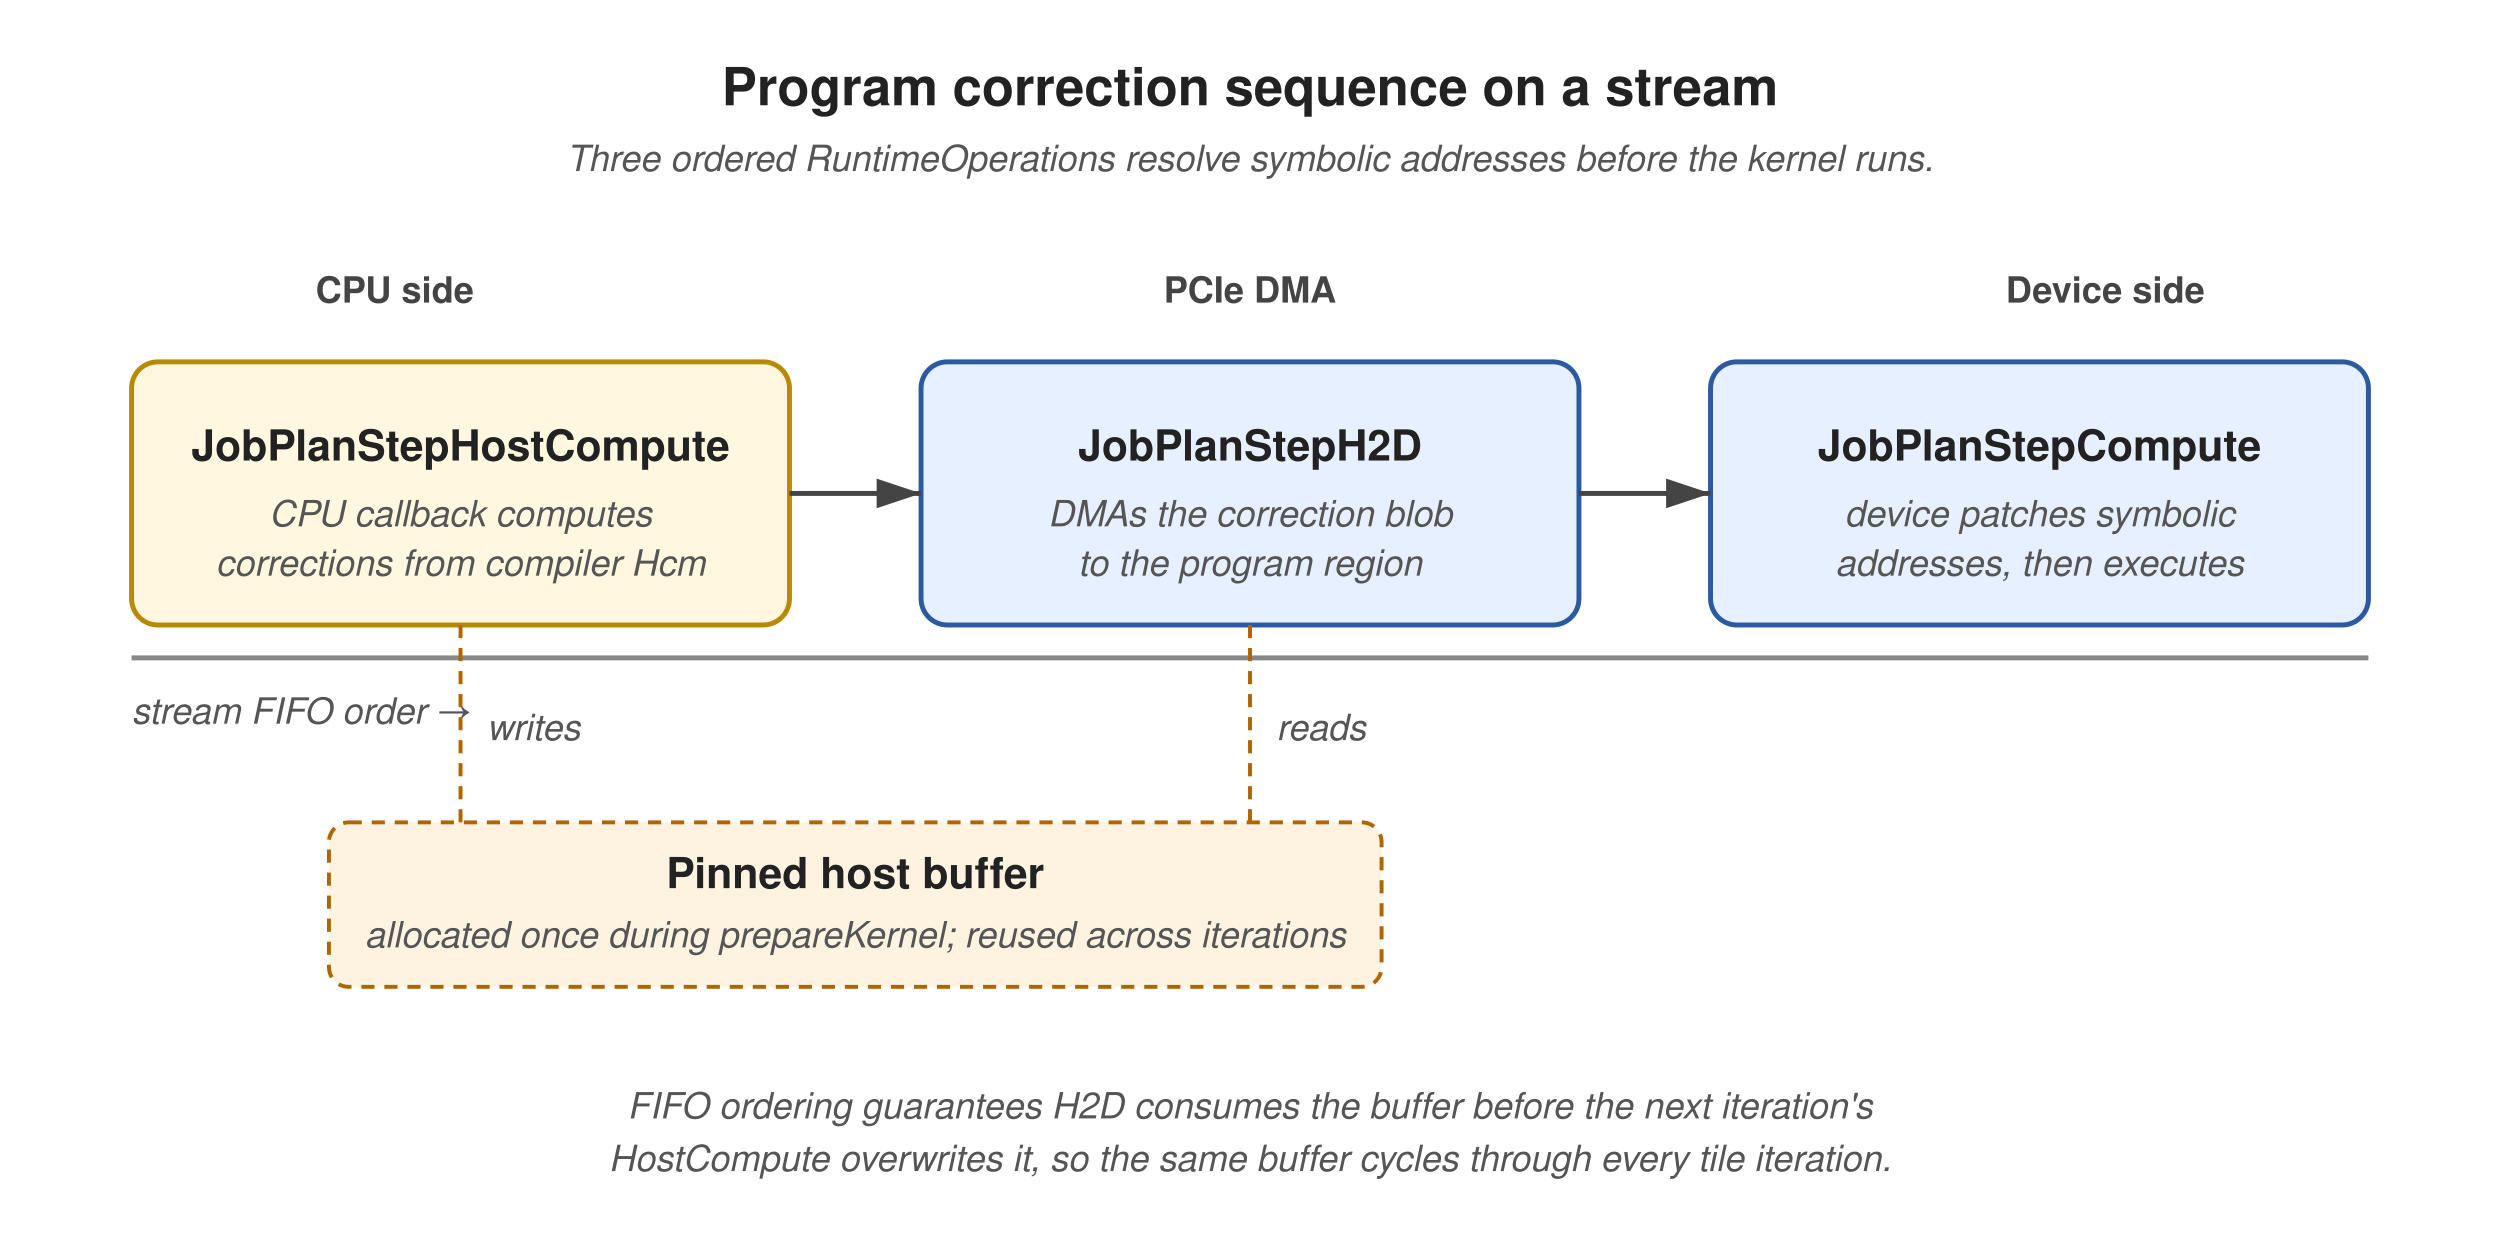
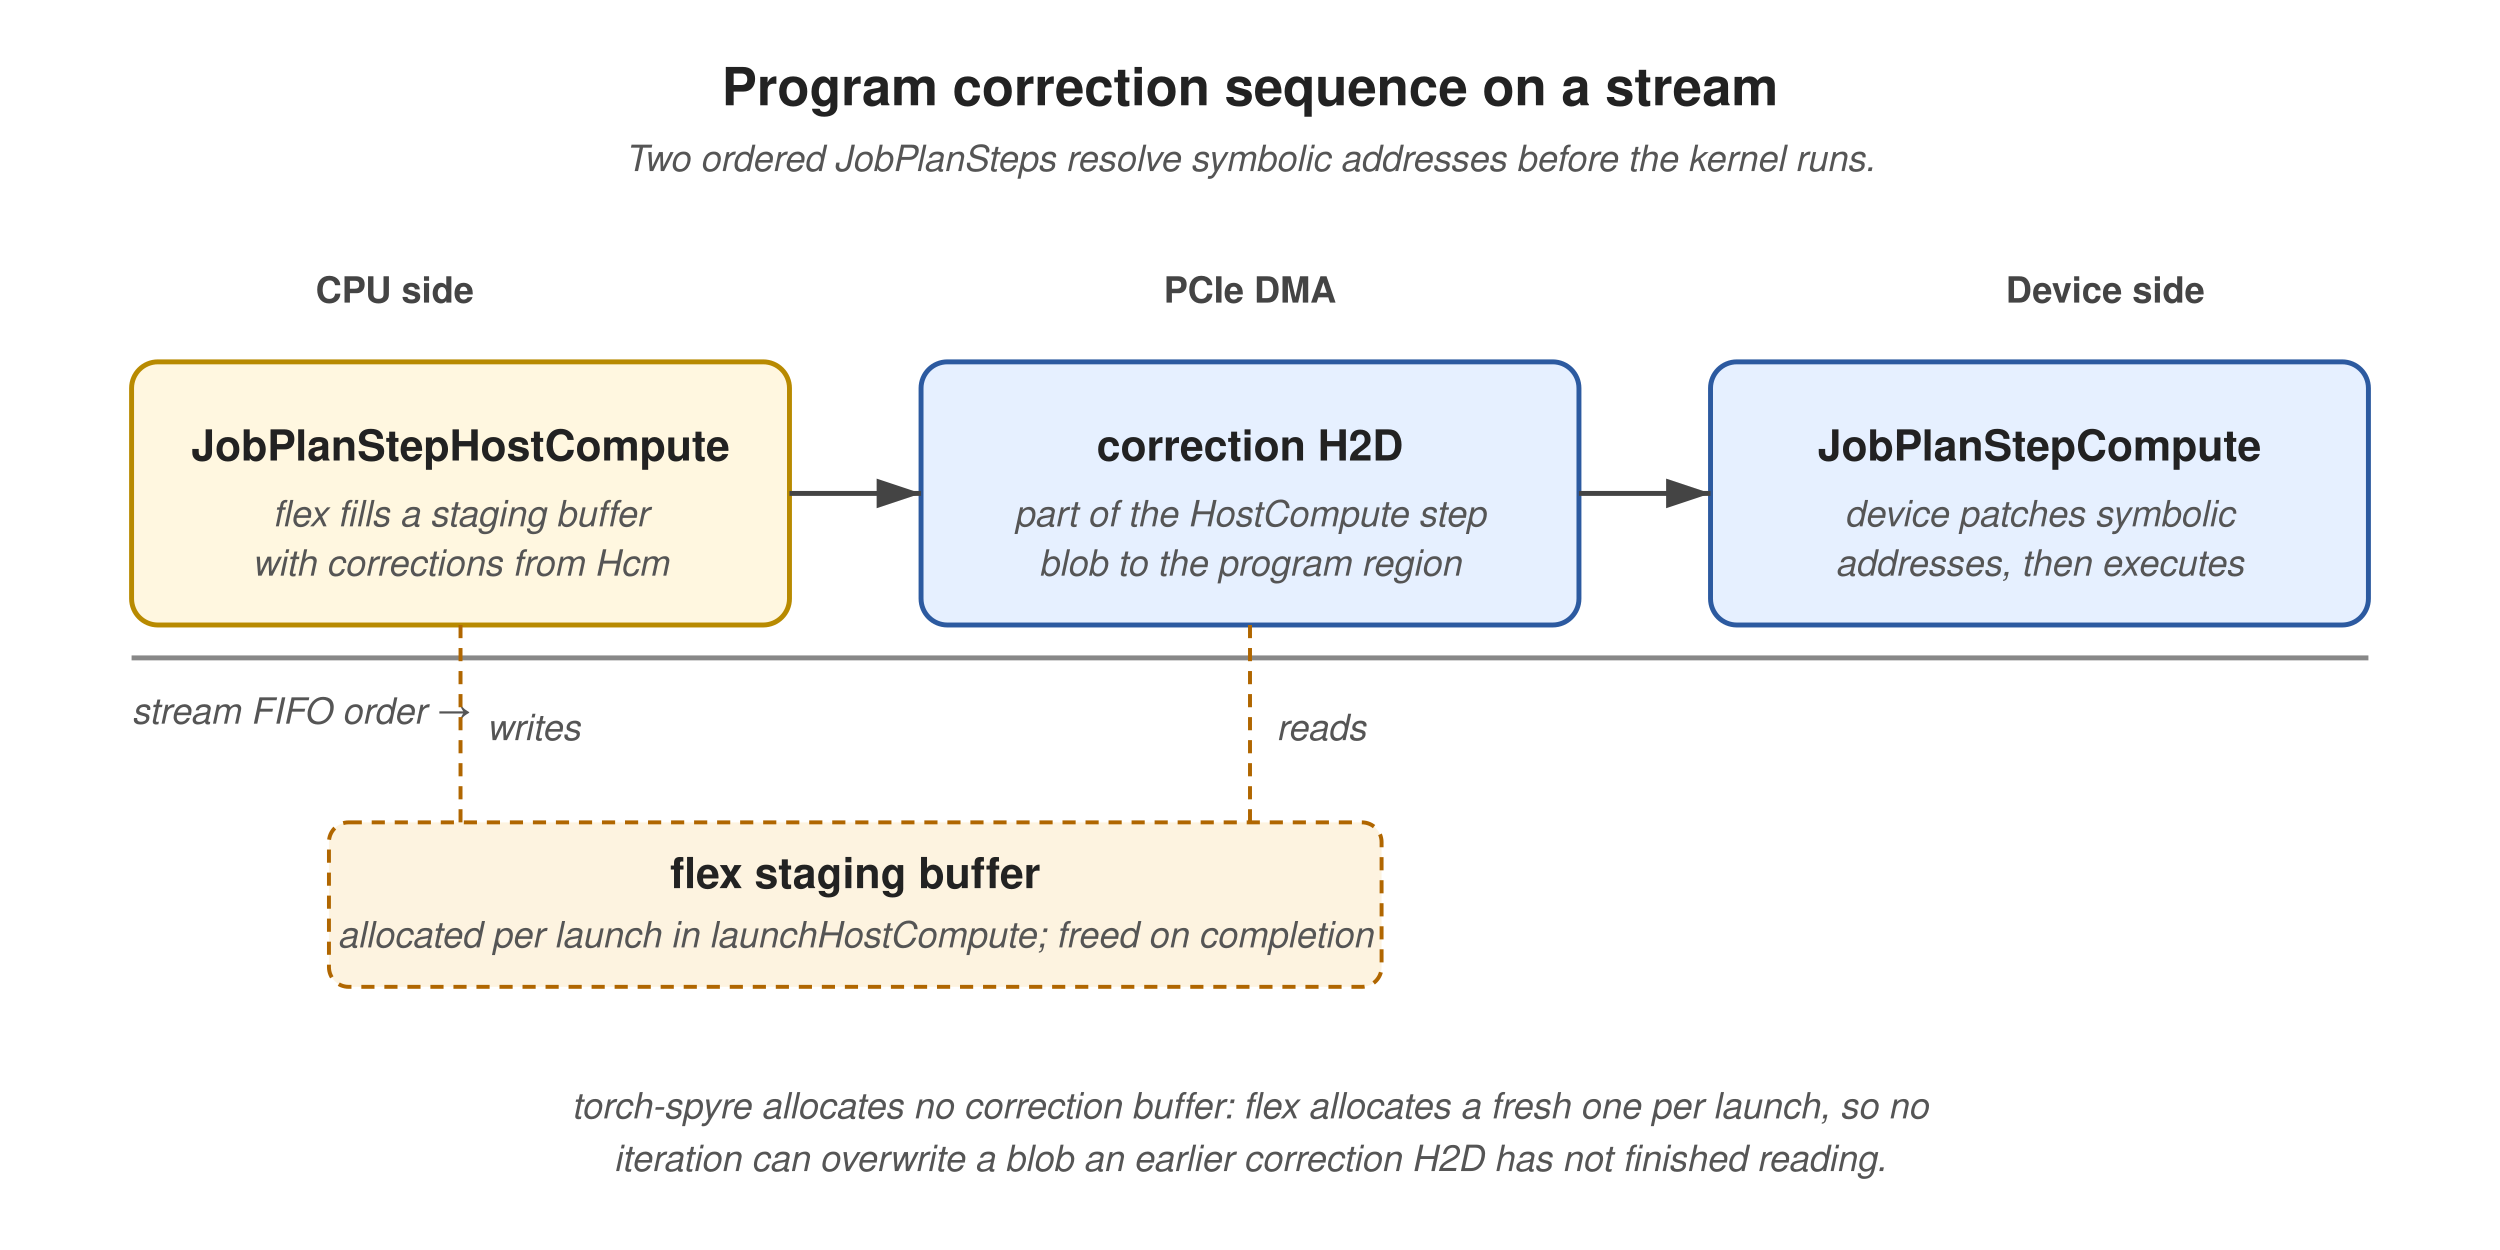
<svg xmlns="http://www.w3.org/2000/svg" viewBox="0 0 760 380" font-family="-apple-system, BlinkMacSystemFont, 'Segoe UI', Helvetica, Arial, sans-serif" font-size="13">
  <defs>
    <marker id="arr" markerWidth="10" markerHeight="10" refX="9" refY="3" orient="auto" markerUnits="strokeWidth">
      <path d="M0,0 L0,6 L9,3 z" fill="#444" />
    </marker>
    <style>
      .step    { fill: #e6f0ff; stroke: #2c5aa0; stroke-width: 1.5; }
      .step-host { fill: #fff7e0; stroke: #b88a00; stroke-width: 1.5; }
      .buffer  { fill: #fdf3e0; stroke: #b06600; stroke-width: 1.2; stroke-dasharray: 4 3; }
      .label   { fill: #222; }
      .caption { fill: #555; font-size: 11px; font-style: italic; }
      .arrow   { stroke: #444; stroke-width: 1.5; fill: none; }
      .arrow-buf { stroke: #b06600; stroke-width: 1.2; fill: none; stroke-dasharray: 4 3; }
      .title   { fill: #222; font-size: 16px; font-weight: 700; }
      .name    { font-weight: 600; }
      .phase   { fill: #444; font-weight: 600; font-size: 11px; }
    </style>
  </defs>
  <text x="380" y="32" text-anchor="middle" class="title">Program correction sequence on a stream</text>
-   <text x="380" y="52" text-anchor="middle" class="caption">Three ordered RuntimeOperations resolve symbolic addresses before the kernel runs.</text>
+   <text x="380" y="52" text-anchor="middle" class="caption">Two ordered JobPlanSteps resolve symbolic addresses before the kernel runs.</text>
  <text class="phase" x="120" y="92" text-anchor="middle">CPU side</text>
  <text class="phase" x="380" y="92" text-anchor="middle">PCIe DMA</text>
  <text class="phase" x="640" y="92" text-anchor="middle">Device side</text>
  <line x1="40" y1="200" x2="720" y2="200" stroke="#888" stroke-width="1.5" />
  <text x="40" y="220" class="caption">stream FIFO order →</text>
  <rect class="step-host" x="40" y="110" width="200" height="80" rx="8" />
  <text class="label name" x="140" y="140" text-anchor="middle">JobPlanStepHostCompute</text>
-   <text class="caption" x="140" y="160" text-anchor="middle">CPU callback computes</text>
-   <text class="caption" x="140" y="175" text-anchor="middle">corrections from compiler Hcm</text>
+   <text class="caption" x="140" y="160" text-anchor="middle">flex fills a staging buffer</text>
+   <text class="caption" x="140" y="175" text-anchor="middle">with corrections from Hcm</text>
  <rect class="step" x="280" y="110" width="200" height="80" rx="8" />
-   <text class="label name" x="380" y="140" text-anchor="middle">JobPlanStepH2D</text>
-   <text class="caption" x="380" y="160" text-anchor="middle">DMAs the correction blob</text>
-   <text class="caption" x="380" y="175" text-anchor="middle">to the program region</text>
+   <text class="label name" x="380" y="140" text-anchor="middle">correction H2D</text>
+   <text class="caption" x="380" y="160" text-anchor="middle">part of the HostCompute step</text>
+   <text class="caption" x="380" y="175" text-anchor="middle">blob to the program region</text>
  <rect class="step" x="520" y="110" width="200" height="80" rx="8" />
  <text class="label name" x="620" y="140" text-anchor="middle">JobPlanStepCompute</text>
  <text class="caption" x="620" y="160" text-anchor="middle">device patches symbolic</text>
  <text class="caption" x="620" y="175" text-anchor="middle">addresses, then executes</text>
  <path class="arrow" d="M 240 150 L 280 150" marker-end="url(#arr)" />
  <path class="arrow" d="M 480 150 L 520 150" marker-end="url(#arr)" />
  <rect class="buffer" x="100" y="250" width="320" height="50" rx="6" />
-   <text class="label" x="260" y="270" text-anchor="middle" font-weight="600">Pinned host buffer</text>
-   <text class="caption" x="260" y="288" text-anchor="middle">allocated once during prepareKernel; reused across iterations</text>
+   <text class="label" x="260" y="270" text-anchor="middle" font-weight="600">flex staging buffer</text>
+   <text class="caption" x="260" y="288" text-anchor="middle">allocated per launch in launchHostCompute; freed on completion</text>
  <path class="arrow-buf" d="M 140 190 L 140 250" />
  <text class="caption" fill="#b06600" x="148" y="225" text-anchor="start">writes</text>
  <path class="arrow-buf" d="M 380 250 L 380 190" />
  <text class="caption" fill="#b06600" x="388" y="225" text-anchor="start">reads</text>
-   <text x="380" y="340" text-anchor="middle" class="caption">FIFO ordering guarantees H2D consumes the buffer before the next iteration's</text>
-   <text x="380" y="356" text-anchor="middle" class="caption">HostCompute overwrites it, so the same buffer cycles through every tile iteration.</text>
+   <text x="380" y="340" text-anchor="middle" class="caption">torch-spyre allocates no correction buffer: flex allocates a fresh one per launch, so no</text>
+   <text x="380" y="356" text-anchor="middle" class="caption">iteration can overwrite a blob an earlier correction H2D has not finished reading.</text>
</svg>
